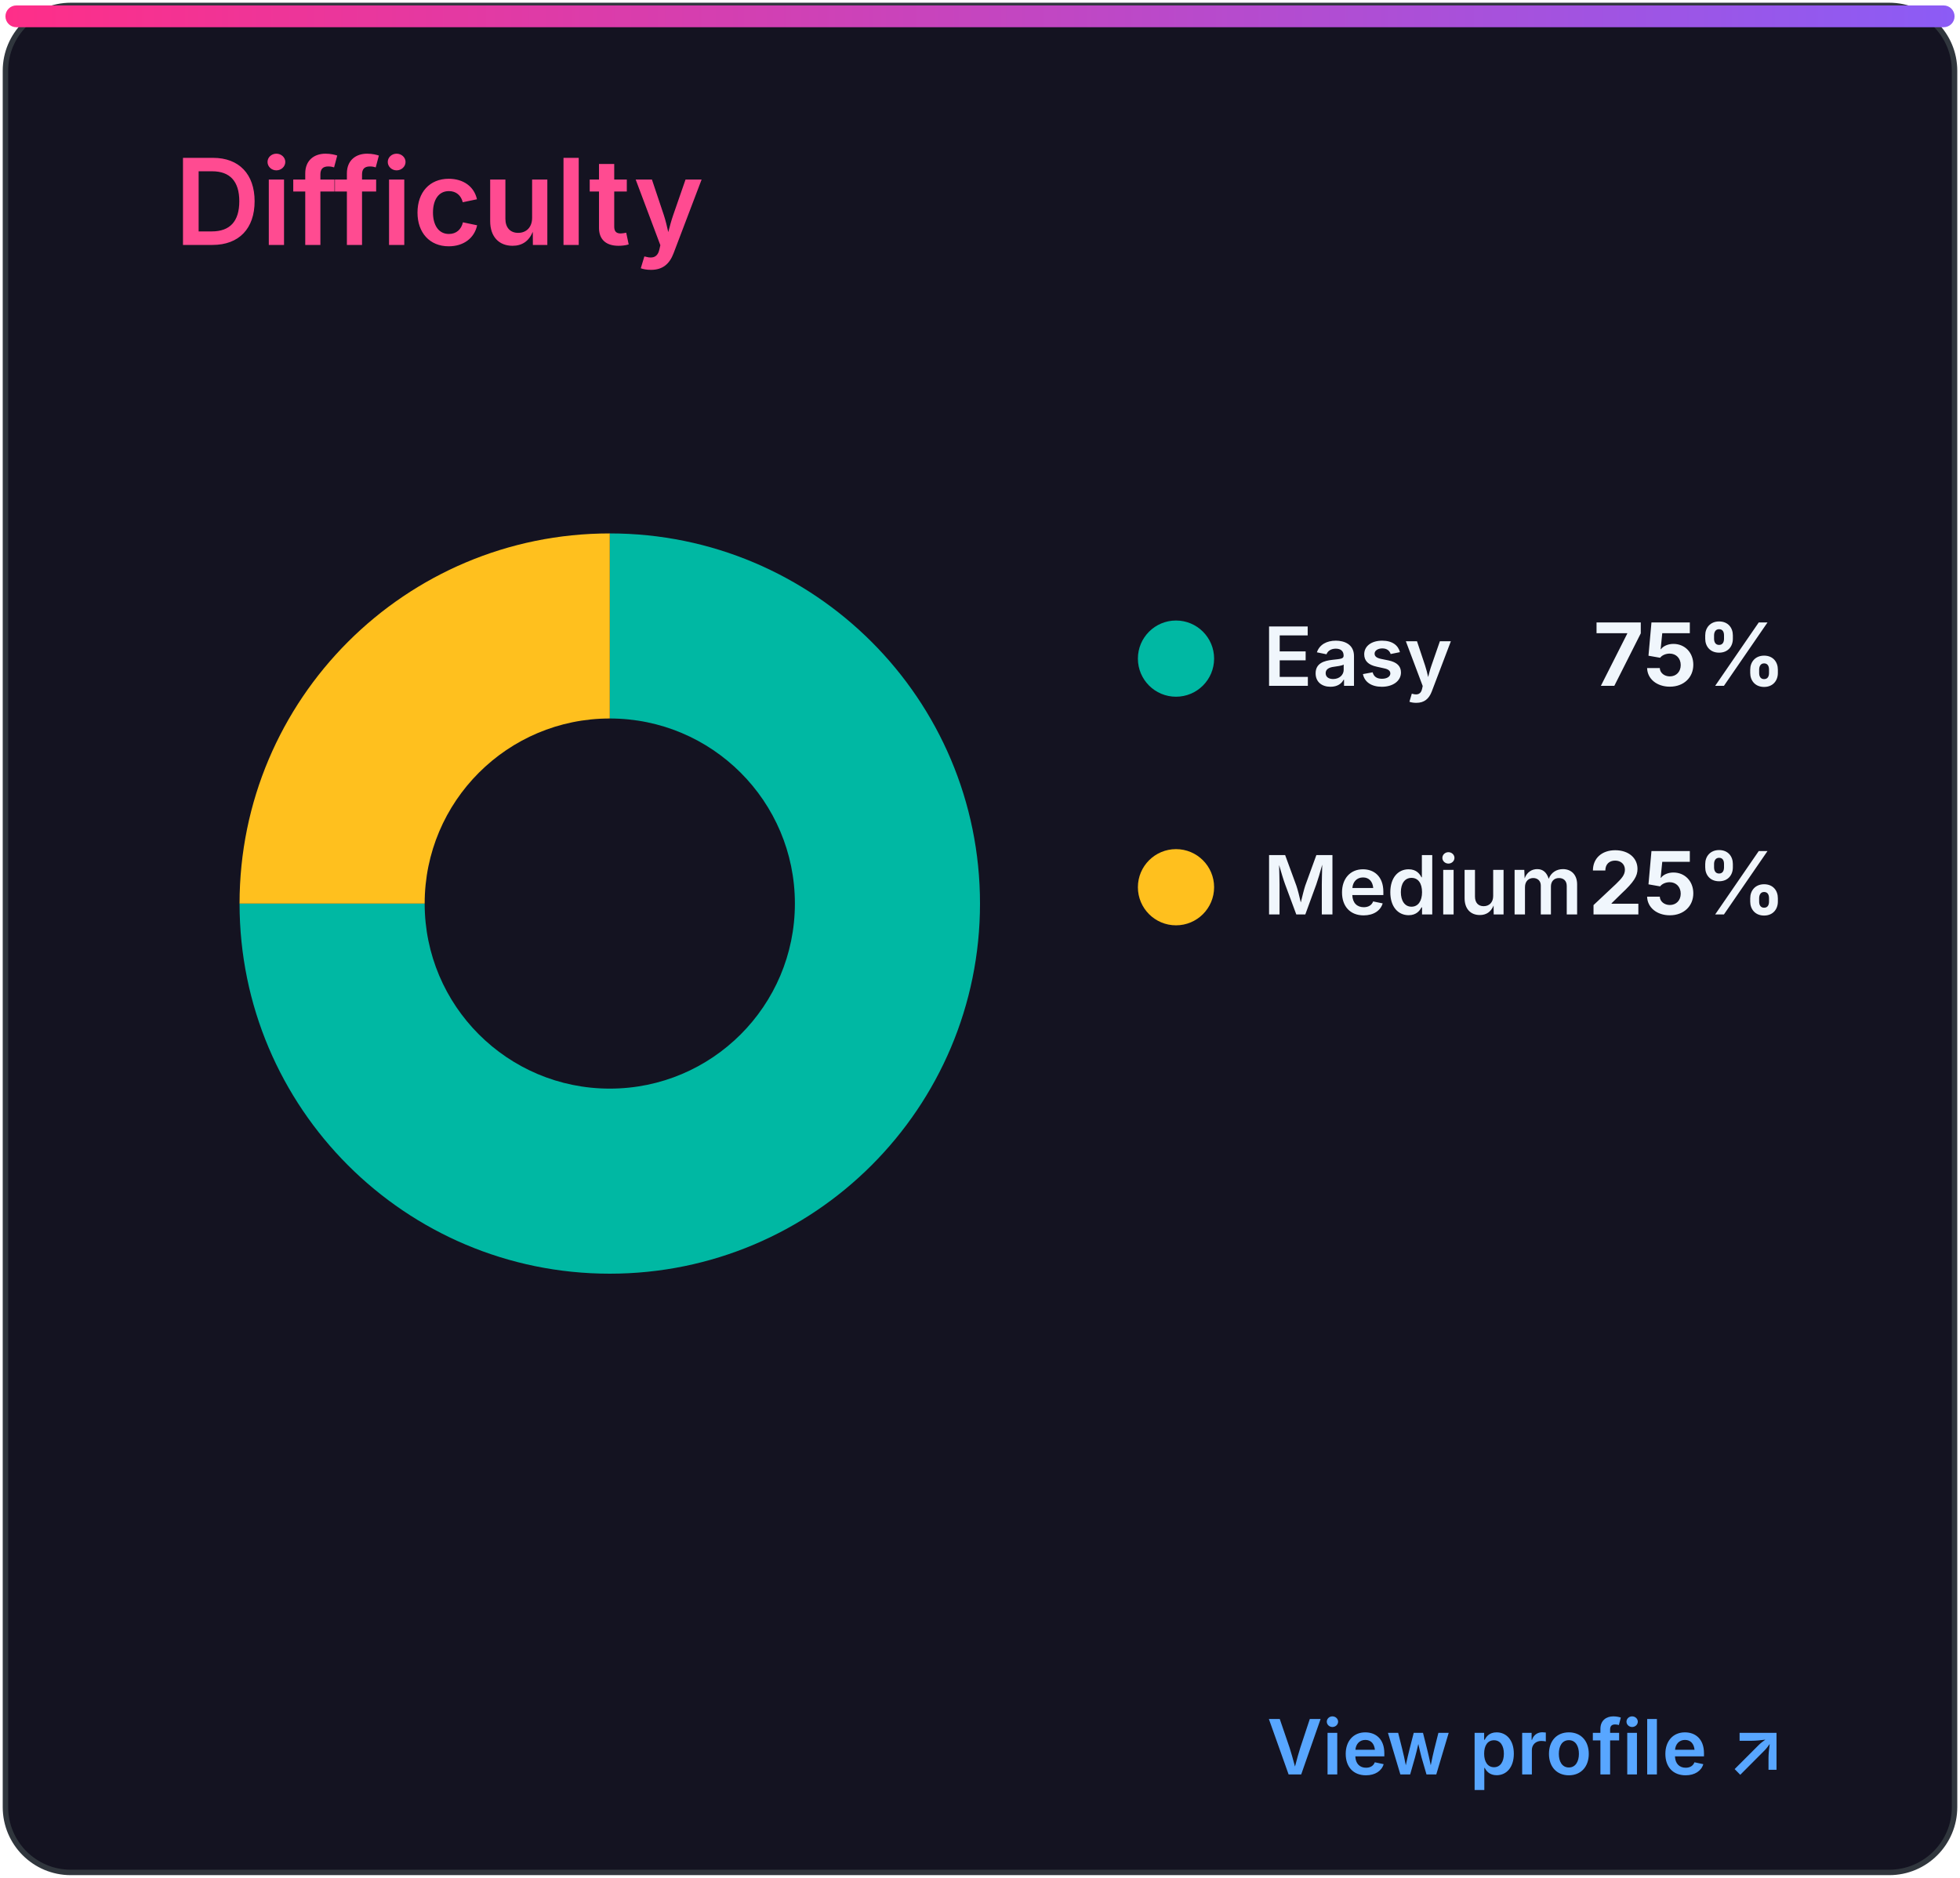
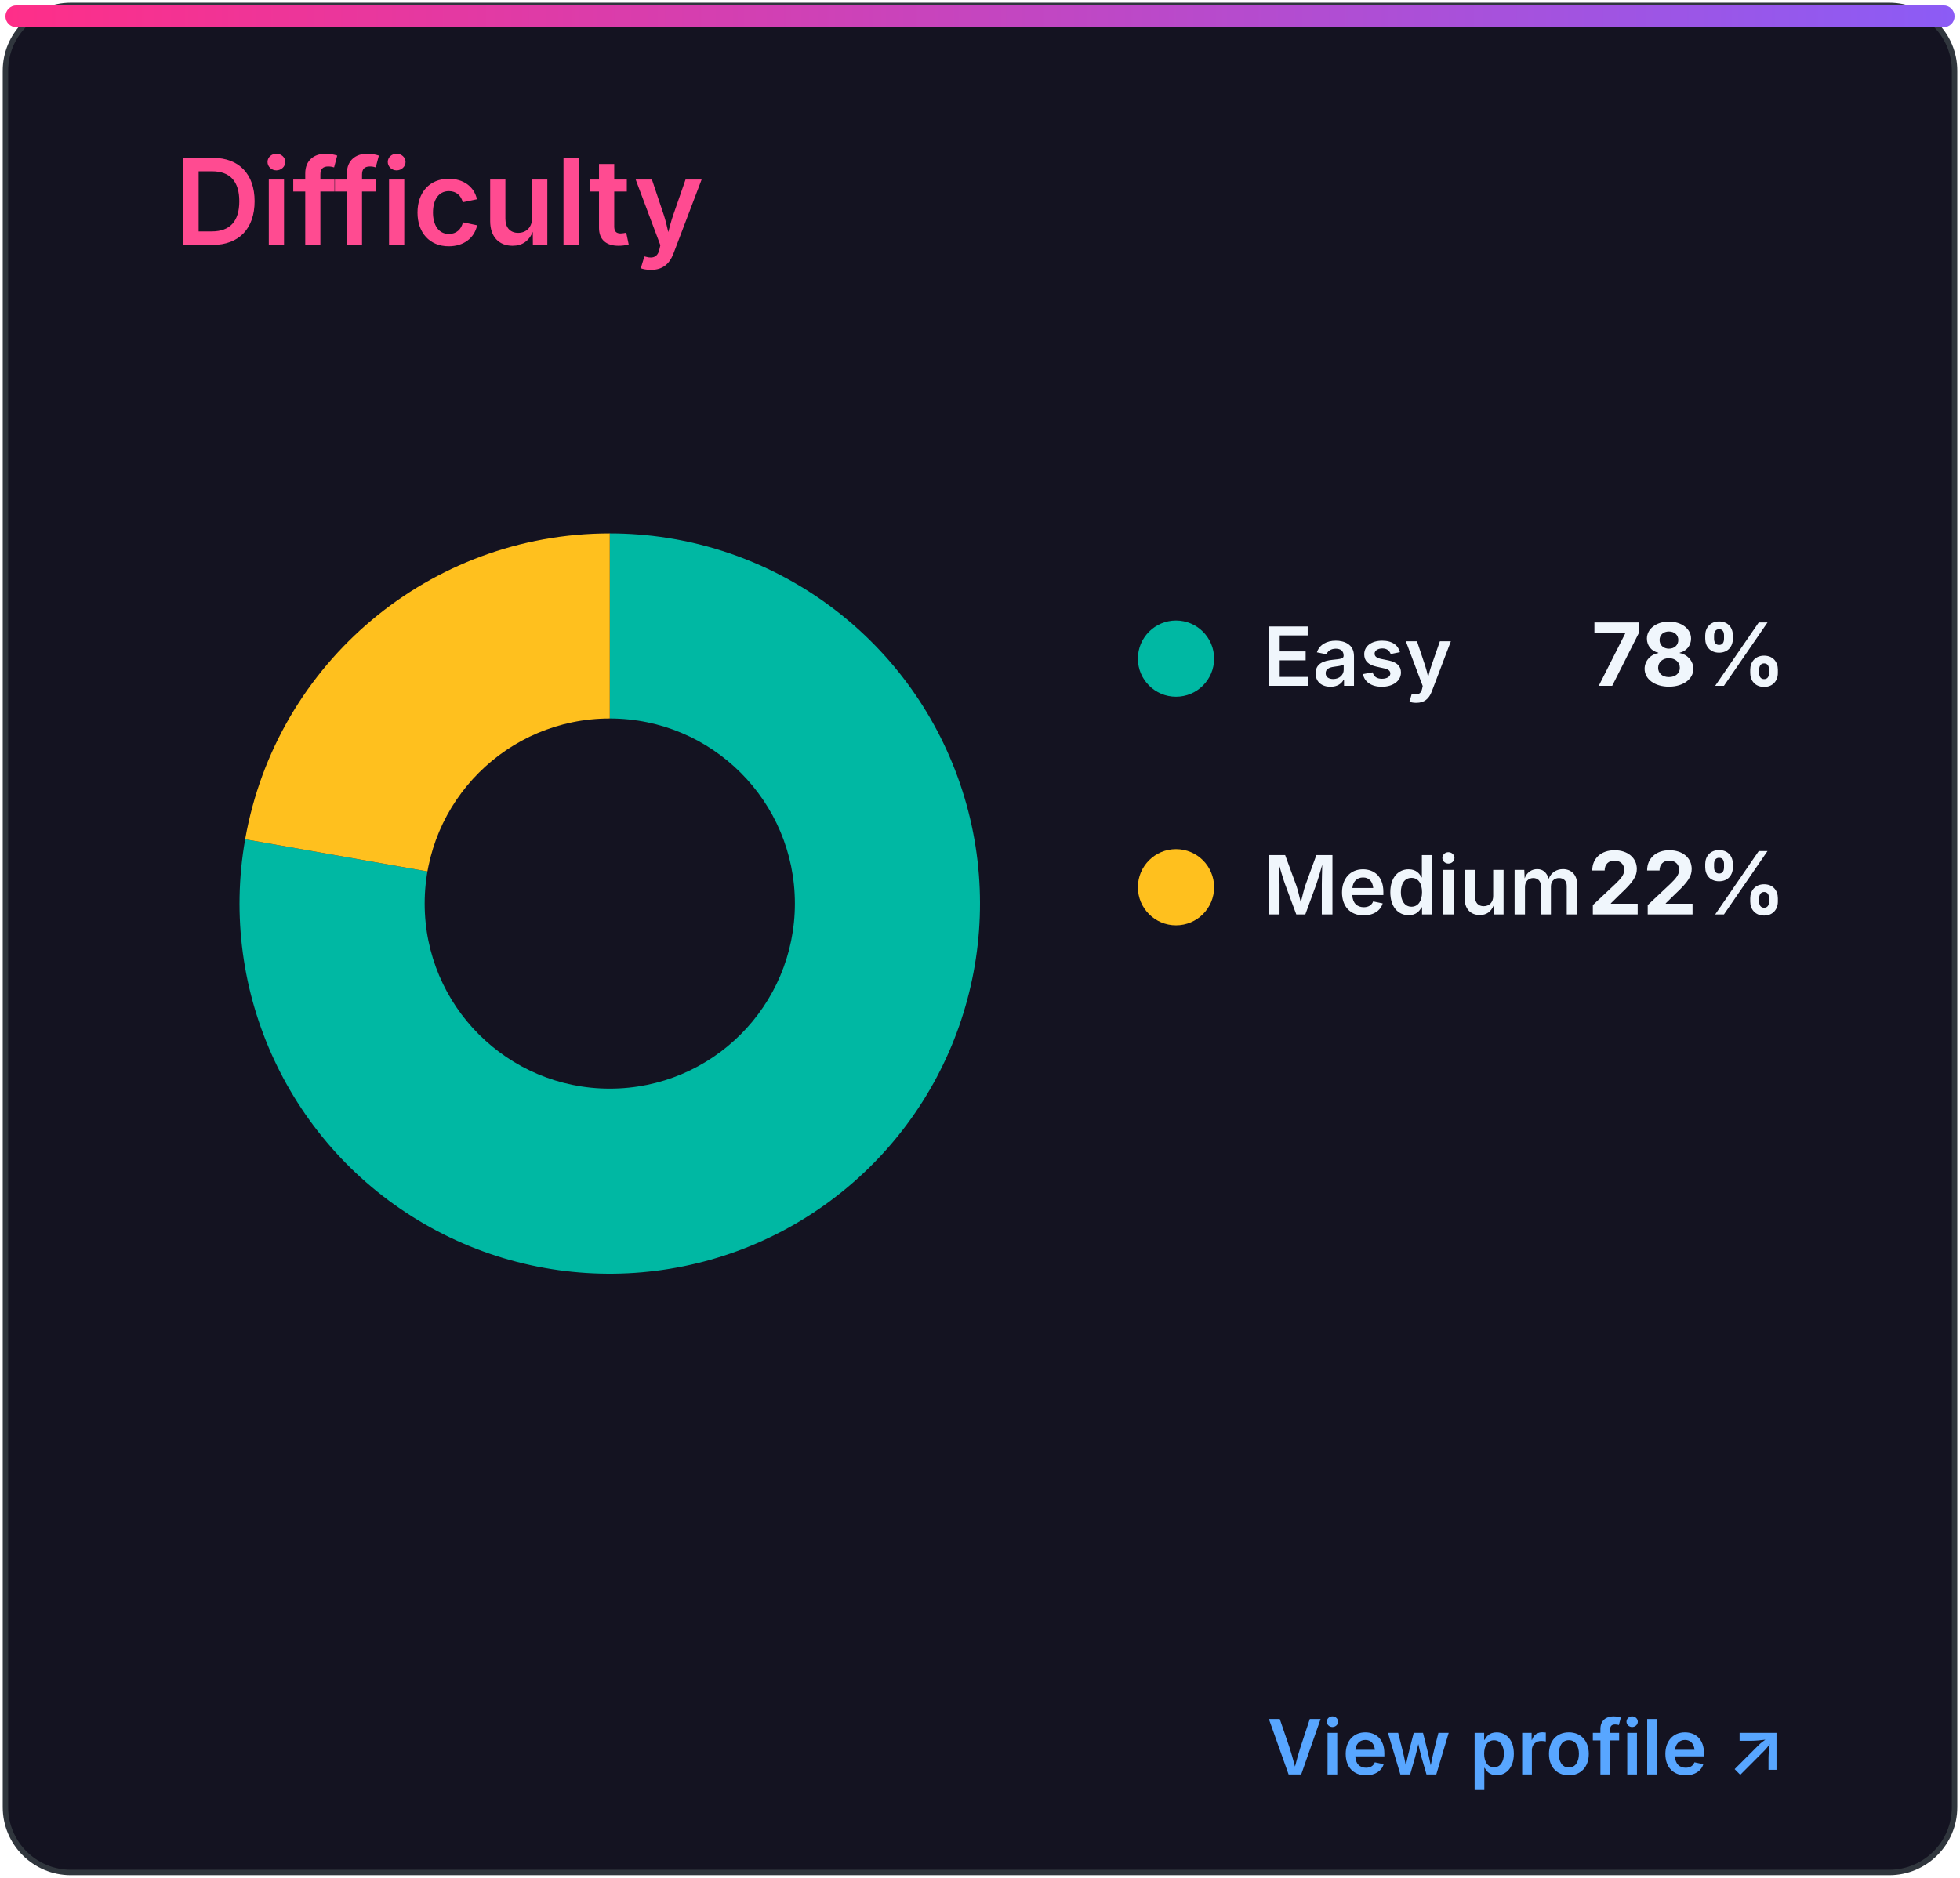
<svg xmlns="http://www.w3.org/2000/svg" width="360" height="345" viewBox="0 0 360 345" role="img" aria-labelledby="title desc">
  <defs>
    <linearGradient id="accent" x1="0" x2="1">
      <stop stop-color="#ff2e88" />
      <stop offset="1" stop-color="#8b5cf6" />
    </linearGradient>
    <clipPath id="bar">
      <rect x="32" y="82" width="296" height="8" rx="4" />
    </clipPath>
    <style>
.heading{font:600 22px -apple-system,BlinkMacSystemFont,'Segoe UI',sans-serif;fill:#ff4b91}
.eyebrow{font:600 10px -apple-system,BlinkMacSystemFont,'Segoe UI',sans-serif;letter-spacing:1.2px;fill:#8b949e}
.total{font:700 52px -apple-system,BlinkMacSystemFont,'Segoe UI',sans-serif;fill:#f0f6fc}
.metric{font:600 15px -apple-system,BlinkMacSystemFont,'Segoe UI',sans-serif;fill:#f0f6fc}
.count{font:700 16px -apple-system,BlinkMacSystemFont,'Segoe UI',sans-serif;fill:#f0f6fc}
.muted{font:500 13px -apple-system,BlinkMacSystemFont,'Segoe UI',sans-serif;fill:#8b949e}
.language{font:700 31px -apple-system,BlinkMacSystemFont,'Segoe UI',sans-serif;fill:#f0f6fc}
.link{font:600 14px -apple-system,BlinkMacSystemFont,'Segoe UI',sans-serif;fill:#58a6ff}
</style>
  </defs>
  <rect x="1" y="1" width="358" height="343" rx="12" fill="#141321" stroke="#30363d" />
  <rect x="1" y="1" width="358" height="4" rx="2" fill="url(#accent)" />
  <text x="32" y="45" class="heading">Difficulty</text>
-   <path d="M 112 166 L 112.00 98.00 A 68 68 0 1 1 44.00 166.00 Z" fill="#00b8a3" />
-   <path d="M 112 166 L 44.00 166.00 A 68 68 0 0 1 112.00 98.00 Z" fill="#ffc01e" />
+   <path d="M 112 166 L 112.00 98.00 A 68 68 0 1 1 45.03 154.19 Z" fill="#00b8a3" />
+   <path d="M 112 166 L 45.03 154.19 A 68 68 0 0 1 112.00 98.00 Z" fill="#ffc01e" />
  <circle cx="112" cy="166" r="34" fill="#141321" />
  <circle cx="216" cy="121" r="7" fill="#00b8a3" />
  <text x="232" y="126" class="metric">Easy</text>
-   <text x="328" y="126" class="count" text-anchor="end">75%</text>
+   <text x="328" y="126" class="count" text-anchor="end">78%</text>
  <circle cx="216" cy="163" r="7" fill="#ffc01e" />
  <text x="232" y="168" class="metric">Medium</text>
-   <text x="328" y="168" class="count" text-anchor="end">25%</text>
+   <text x="328" y="168" class="count" text-anchor="end">22%</text>
  <text x="328" y="326" class="link" text-anchor="end">View profile ↗</text>
</svg>
